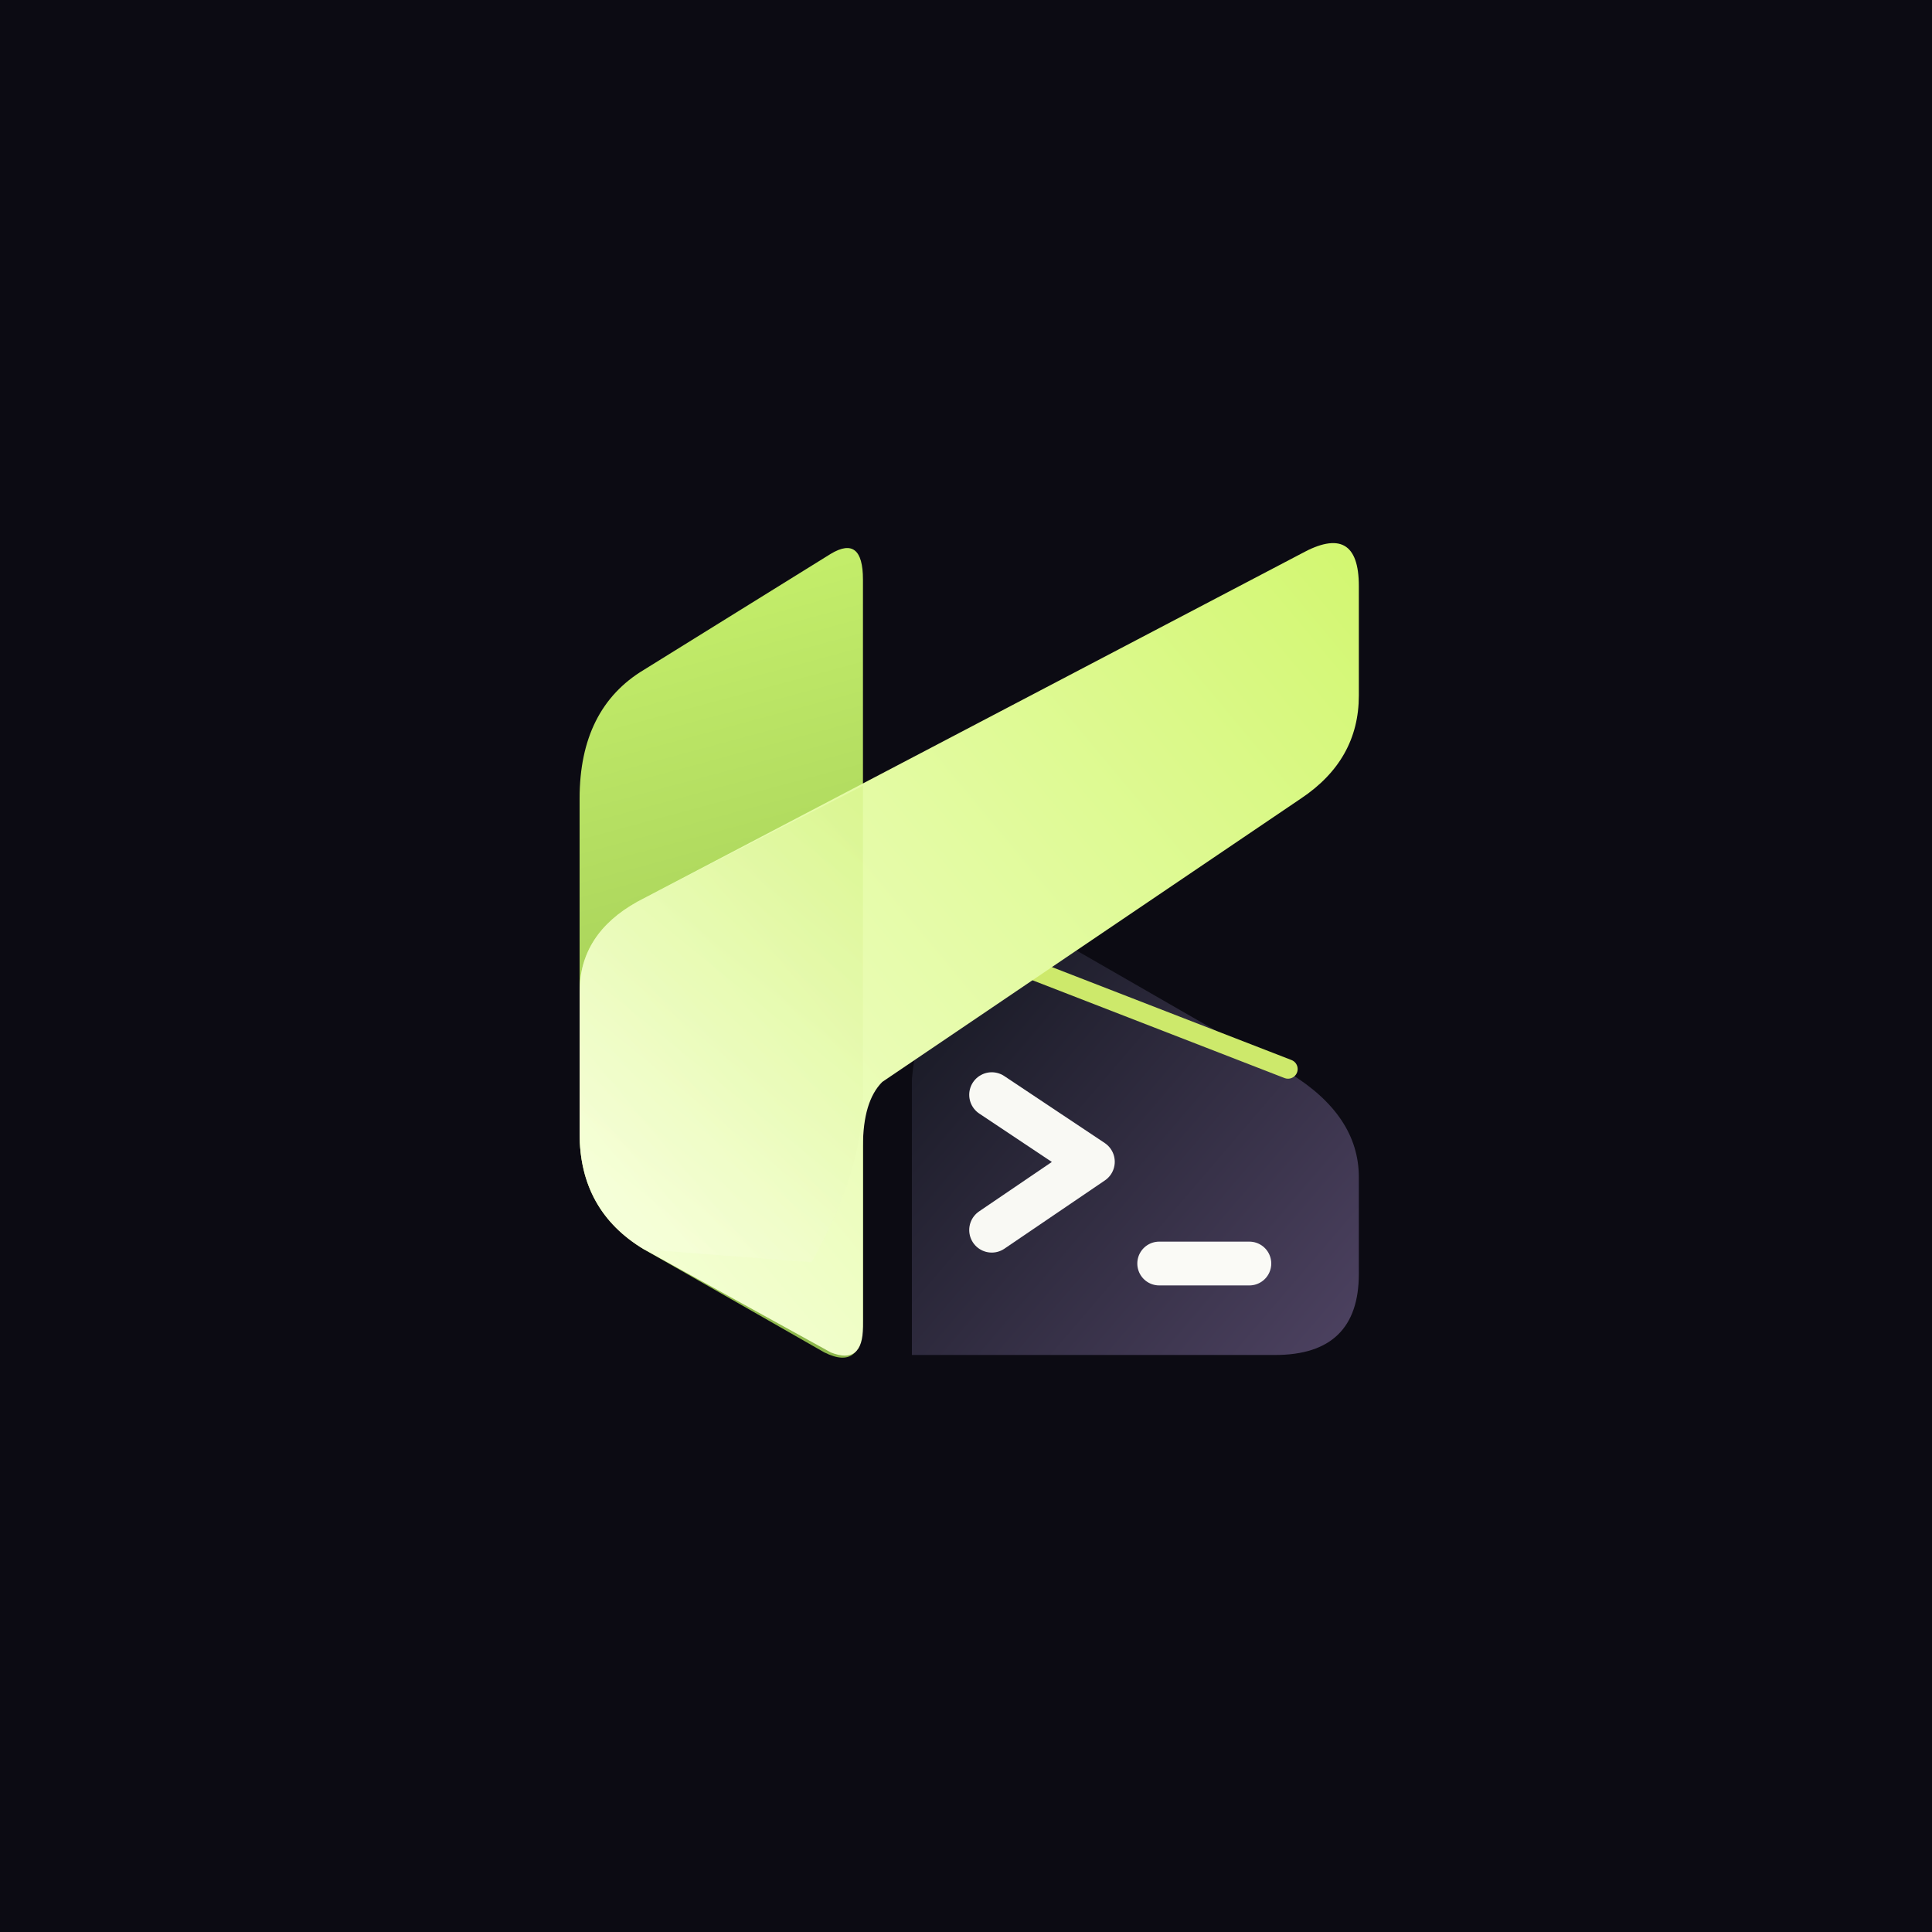
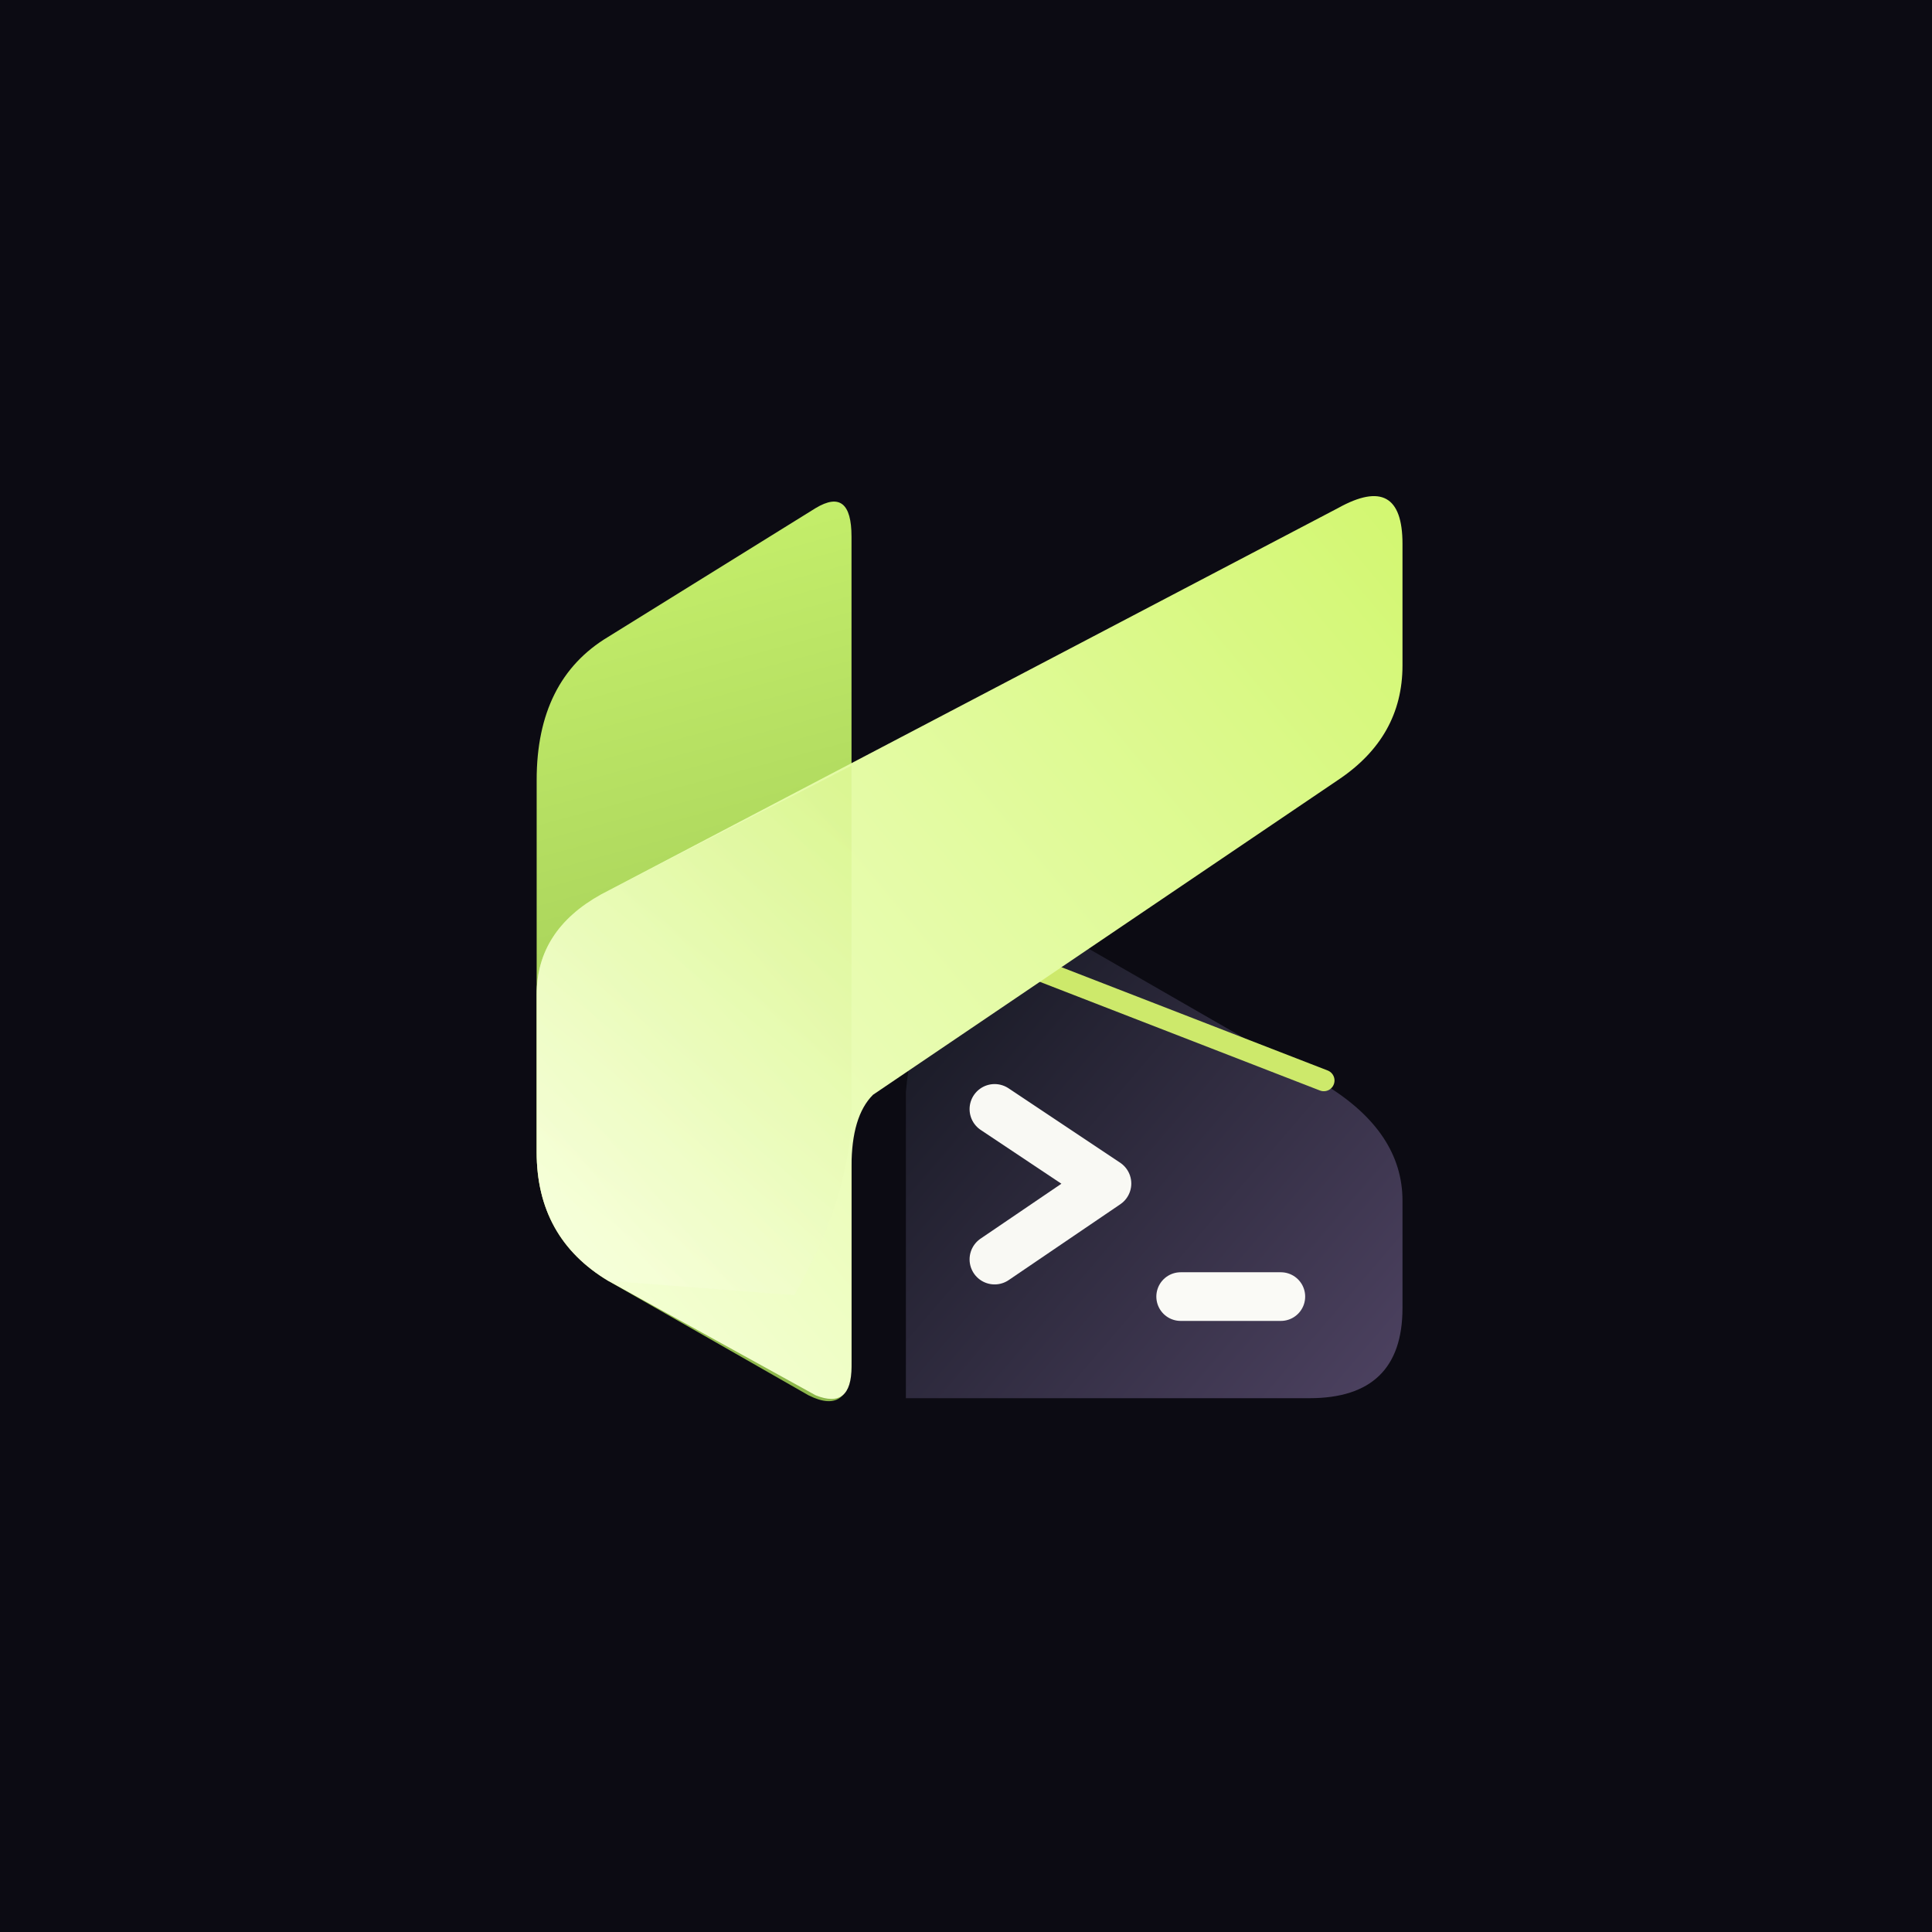
<svg xmlns="http://www.w3.org/2000/svg" width="108" height="108" viewBox="0 0 108 108" aria-label="Klyro Shell brand mark">
  <defs>
    <linearGradient id="stem" gradientUnits="userSpaceOnUse" x1="29" y1="22" x2="46" y2="85">
      <stop offset="0" stop-color="#C7F16C" />
      <stop offset="1" stop-color="#8BB54A" />
    </linearGradient>
    <linearGradient id="panel" gradientUnits="userSpaceOnUse" x1="49" y1="54" x2="84" y2="84">
      <stop offset="0" stop-color="#151721" />
      <stop offset="1" stop-color="#4D4261" />
    </linearGradient>
    <linearGradient id="ribbon" gradientUnits="userSpaceOnUse" x1="24" y1="73" x2="84" y2="23">
      <stop offset="0" stop-color="#F4FFD4" />
      <stop offset="1" stop-color="#D3F772" />
    </linearGradient>
    <linearGradient id="light" gradientUnits="userSpaceOnUse" x1="24" y1="69" x2="46" y2="42">
      <stop offset="0" stop-color="#FAFFE3" />
      <stop offset="1" stop-color="#CBEE71" />
    </linearGradient>
  </defs>
  <rect id="launcher-background" width="108" height="108" fill="#0C0B13" />
-   <g id="mark" transform="translate(54 54) scale(.72) translate(-54 -54)">
+   <g id="mark" transform="translate(54 54) scale(.80) translate(-54 -54)">
    <g id="k-stem-layer">
      <path id="k-stem" fill="url(#stem)" d="M24,41 Q24,34 29,31 L43.5,22 Q46,20.5 46,24 L46,81.5 Q46,85.5 43,84 L29,76 Q24,73 24,67 Z" />
    </g>
    <g id="terminal-layer">
      <path id="terminal-panel" fill="url(#panel)" d="M49.8,62.8 Q50.3,56.7 54,53.7 L60.5,51.6 L79.1,62.3 Q84.5,65.6 84.5,70.4 L84.5,77.9 Q84.5,84.2 78,84.2 L49.8,84.2 Z" />
      <path id="terminal-glint" fill="none" stroke="#CDE96B" stroke-width="1.5" stroke-linecap="round" d="M54,52.3 L79,62" />
    </g>
    <g id="k-ribbon-layer">
      <path id="k-ribbon" fill="url(#ribbon)" d="M24,56 Q24,51.5 28.5,49 L80,22 Q84.5,19.5 84.5,24.5 L84.5,33 Q84.5,38 80,41 L47.5,63 Q46,64.5 46,68 L46,82 Q46,85 43.5,84 L29,76 Q24,73 24,67 Z" />
      <path id="k-highlight" fill="url(#light)" opacity=".36" d="M24,56 Q24,51.5 28.5,49 L46,40 L46,64 Q46,70 42,77 L29,76 Q24,73 24,67 Z" />
    </g>
    <g id="terminal-prompt-layer">
      <path id="prompt-chevron" fill="none" stroke="#F9F9F4" stroke-width="3.5" stroke-linejoin="round" stroke-linecap="round" d="M56,64 L63.8,69.2 L56,74.5" />
      <path id="prompt-underscore" fill="none" stroke="#FAFAF6" stroke-width="3.4" stroke-linecap="round" d="M69,77.1 H76" />
    </g>
  </g>
</svg>
